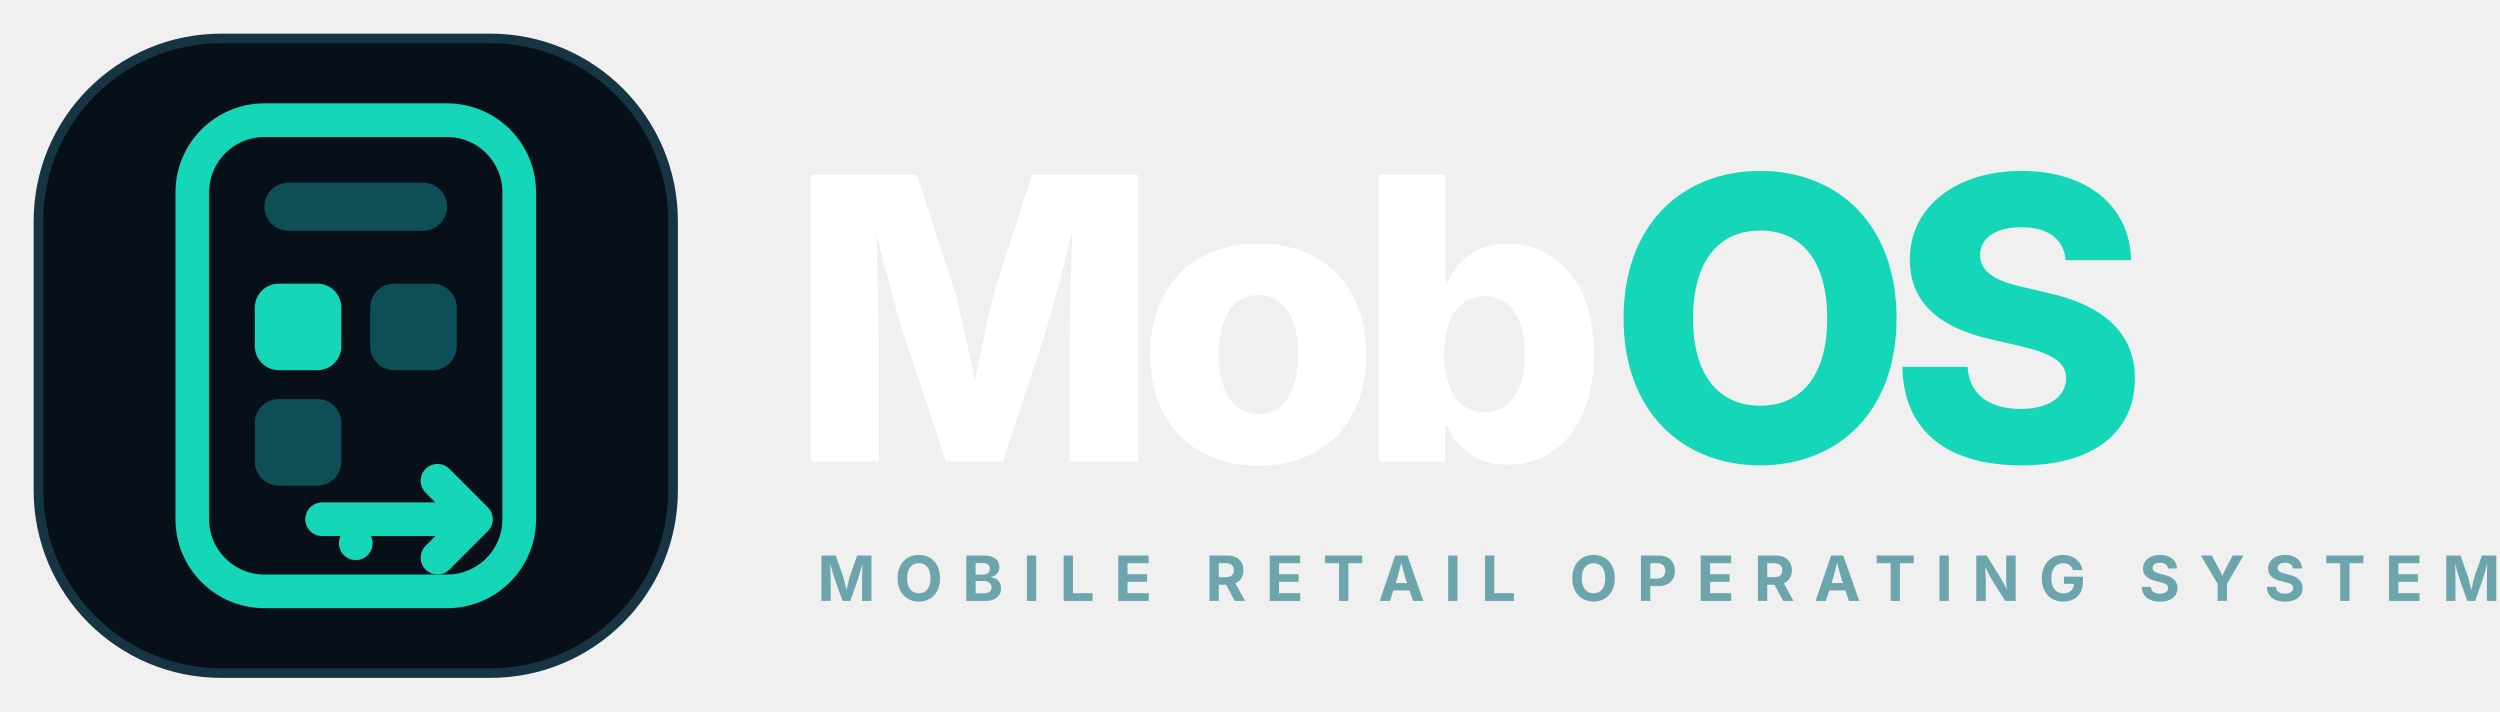
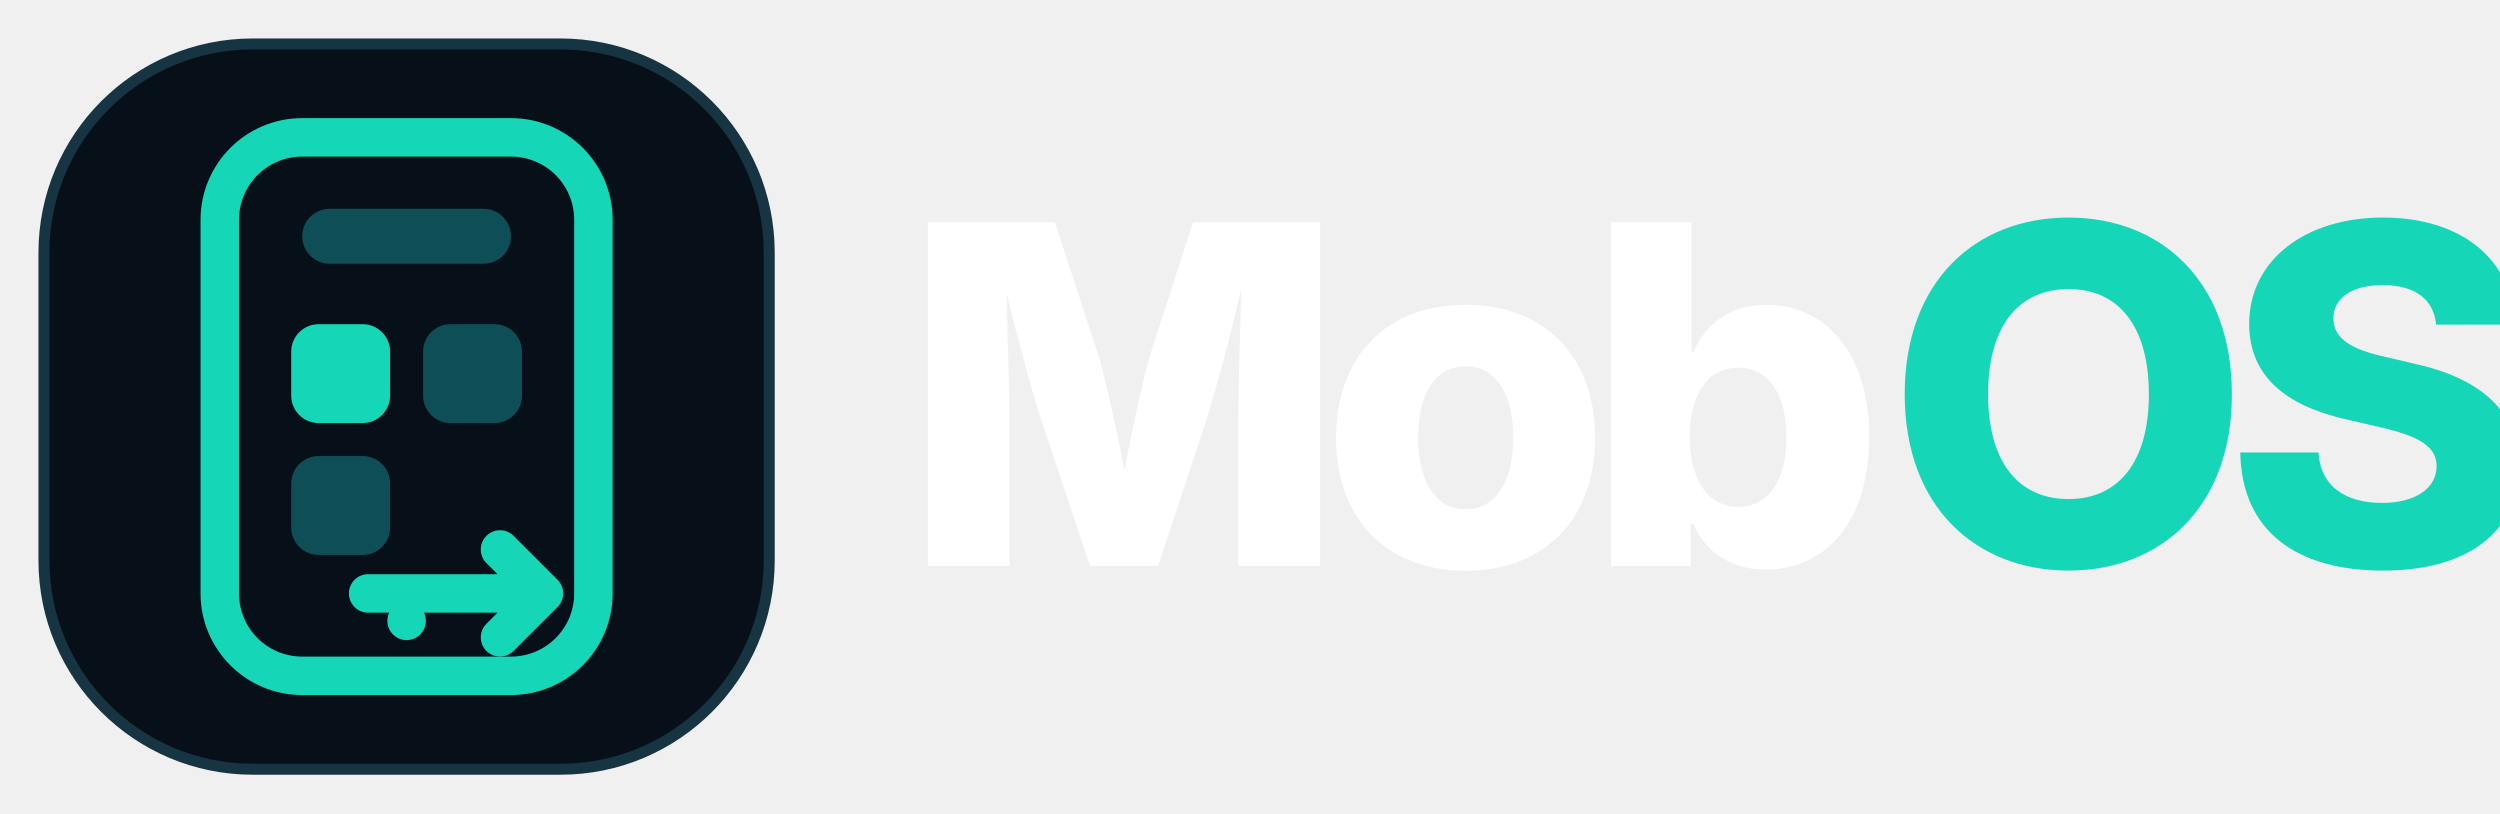
- <svg xmlns="http://www.w3.org/2000/svg" viewBox="0 0 520 148" role="img" aria-label="MobOS">
+ <svg xmlns="http://www.w3.org/2000/svg" viewBox="0 0 455 148" role="img" aria-label="MobOS">
  <rect x="8" y="8" width="132" height="132" rx="38" fill="#071018" stroke="#173442" stroke-width="2" />
  <rect x="40" y="25" width="68" height="98" rx="15" fill="none" stroke="#15D7B8" stroke-width="7" />
  <rect x="55" y="38" width="38" height="10" rx="5" fill="#0E4F57" />
  <rect x="53" y="59" width="18" height="18" rx="5" fill="#15D7B8" />
  <rect x="77" y="59" width="18" height="18" rx="5" fill="#0E4F57" />
  <rect x="53" y="83" width="18" height="18" rx="5" fill="#0E4F57" />
  <path d="M67 108h32m-8-8 8 8-8 8" fill="none" stroke="#15D7B8" stroke-width="7" stroke-linecap="round" stroke-linejoin="round" />
  <circle cx="74" cy="113" r="3.5" fill="#15D7B8" />
-   <text x="164" y="96" font-family="Inter,Arial,sans-serif" font-size="82" font-weight="800" letter-spacing="-5" fill="#FFFFFF">Mob<tspan fill="#15D7B8">OS</tspan>
+   <text x="164" y="103" font-family="Inter,Arial,sans-serif" font-size="86" font-weight="800" letter-spacing="-5" fill="#FFFFFF">Mob<tspan fill="#15D7B8">OS</tspan>
  </text>
-   <text x="170" y="125" font-family="Inter,Arial,sans-serif" font-size="13" font-weight="700" letter-spacing="4" fill="#6CA6AC">MOBILE RETAIL OPERATING SYSTEM</text>
</svg>
